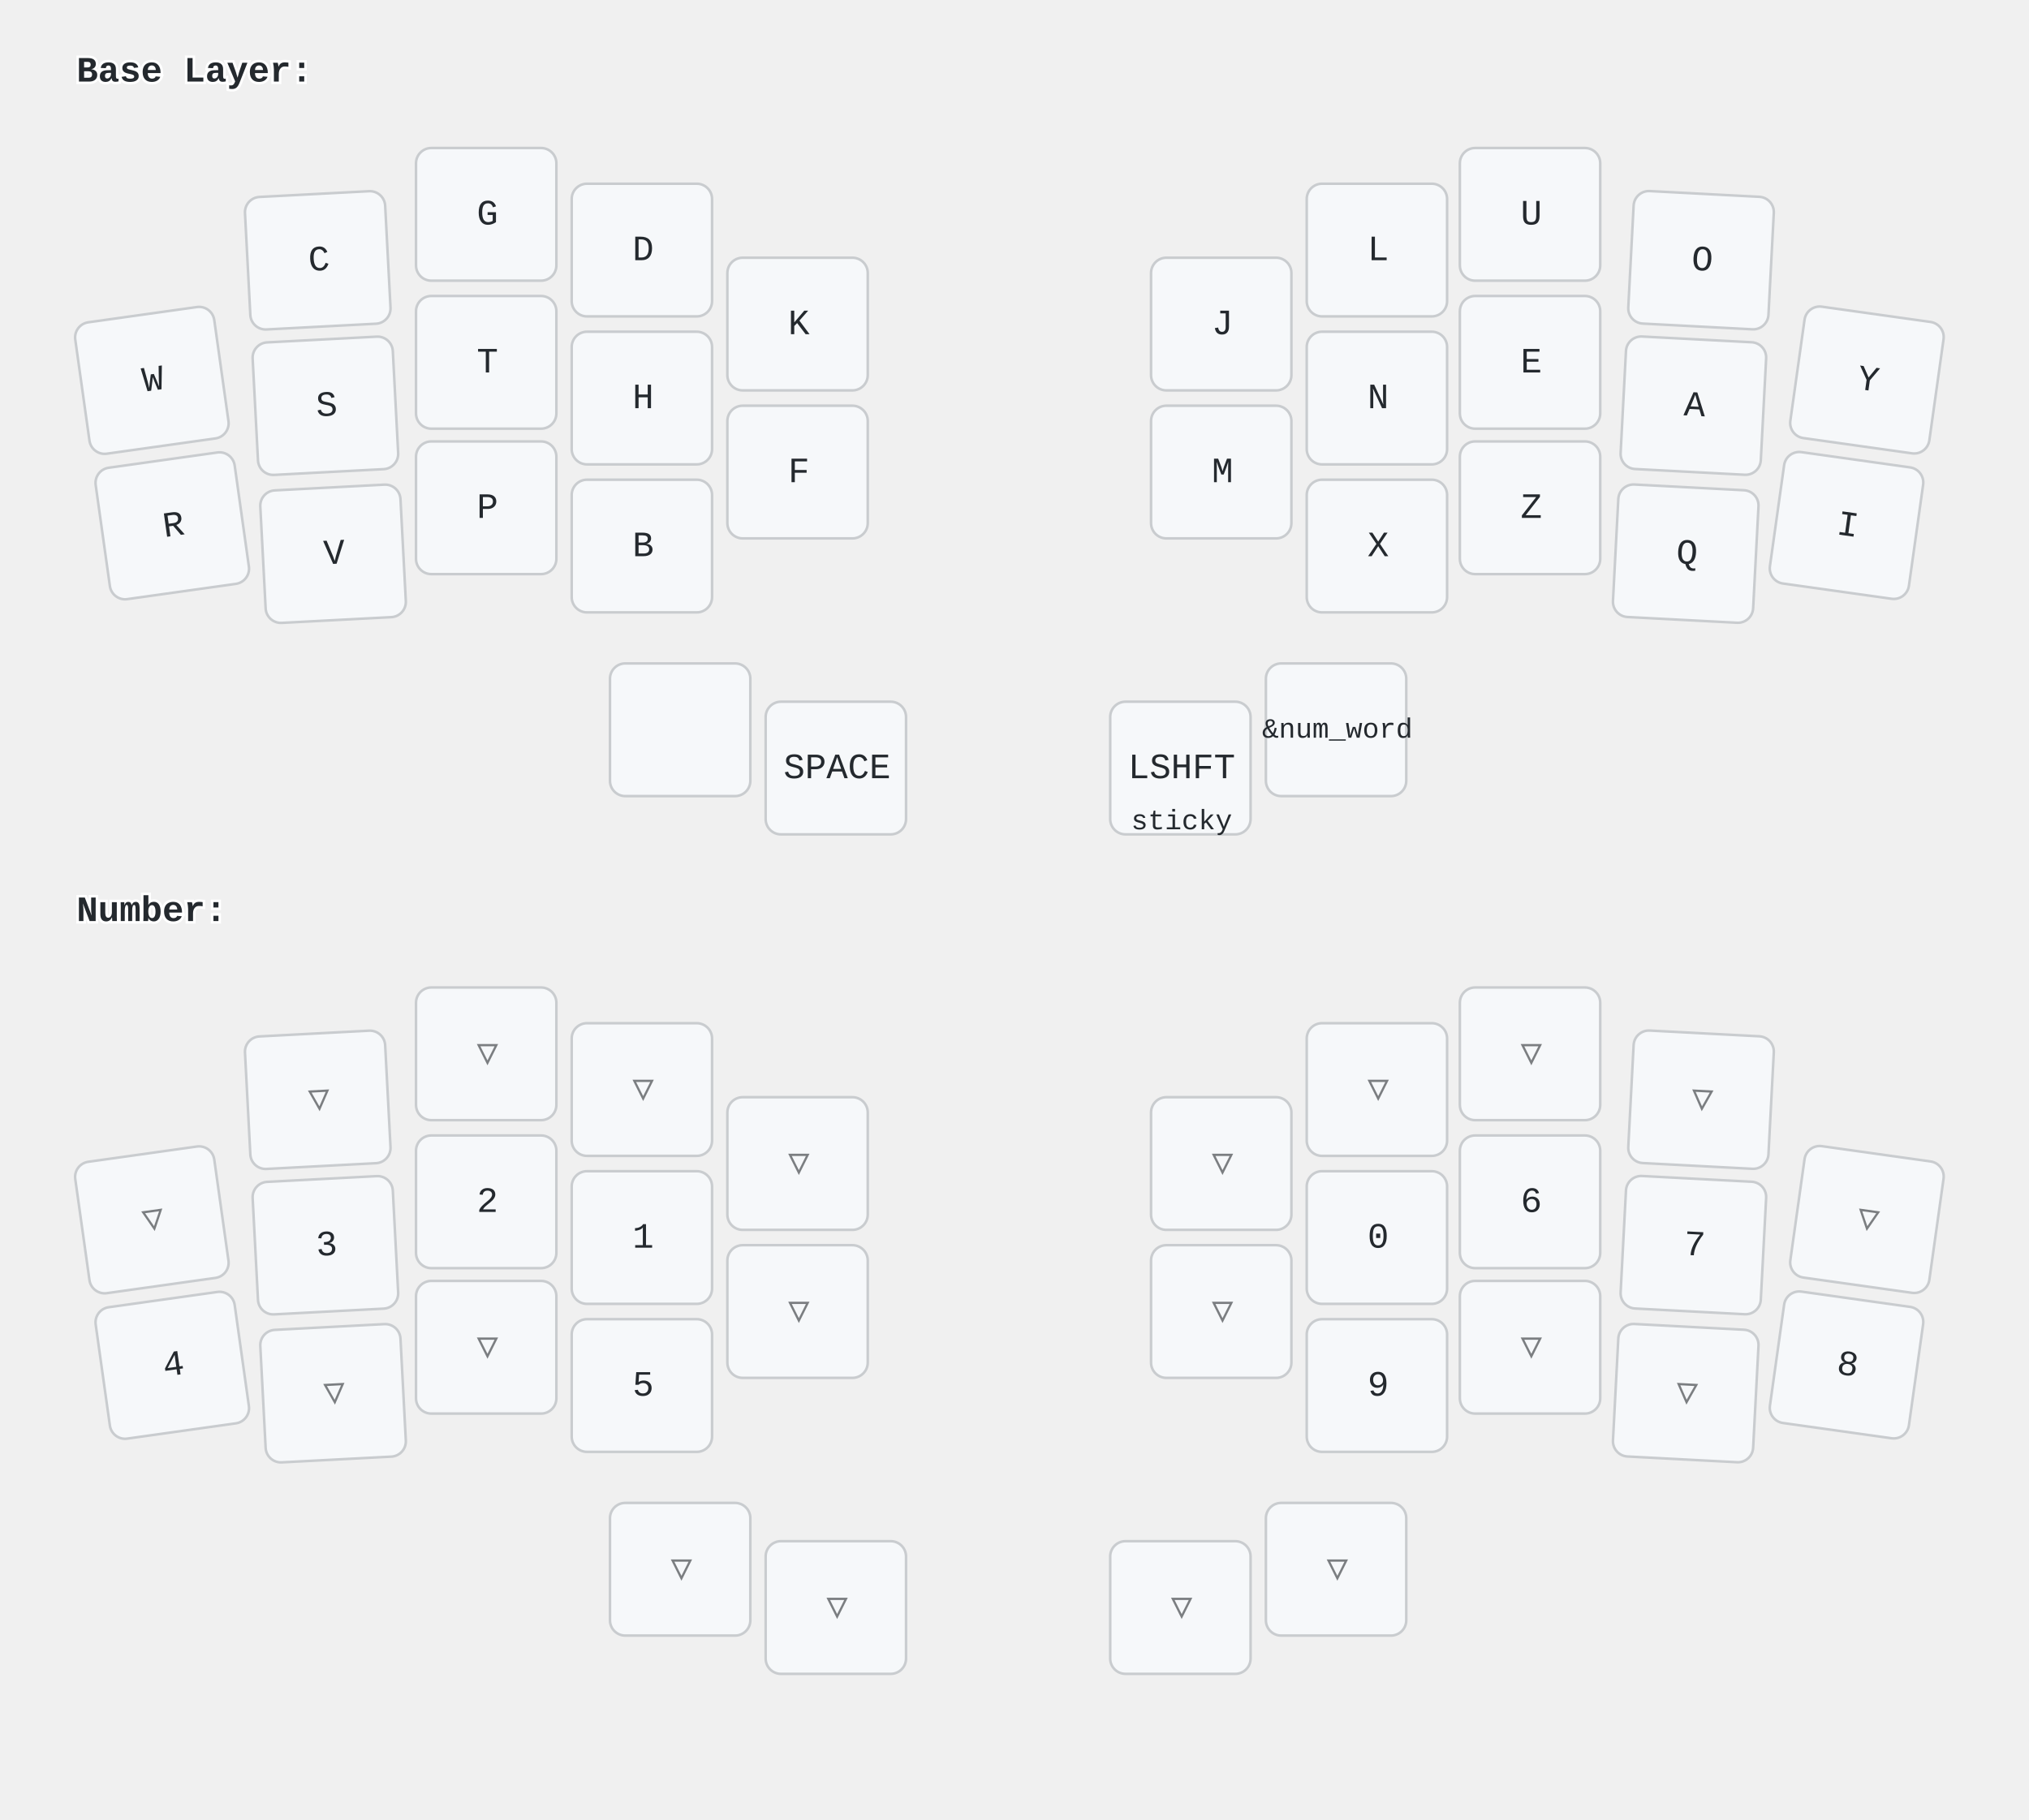
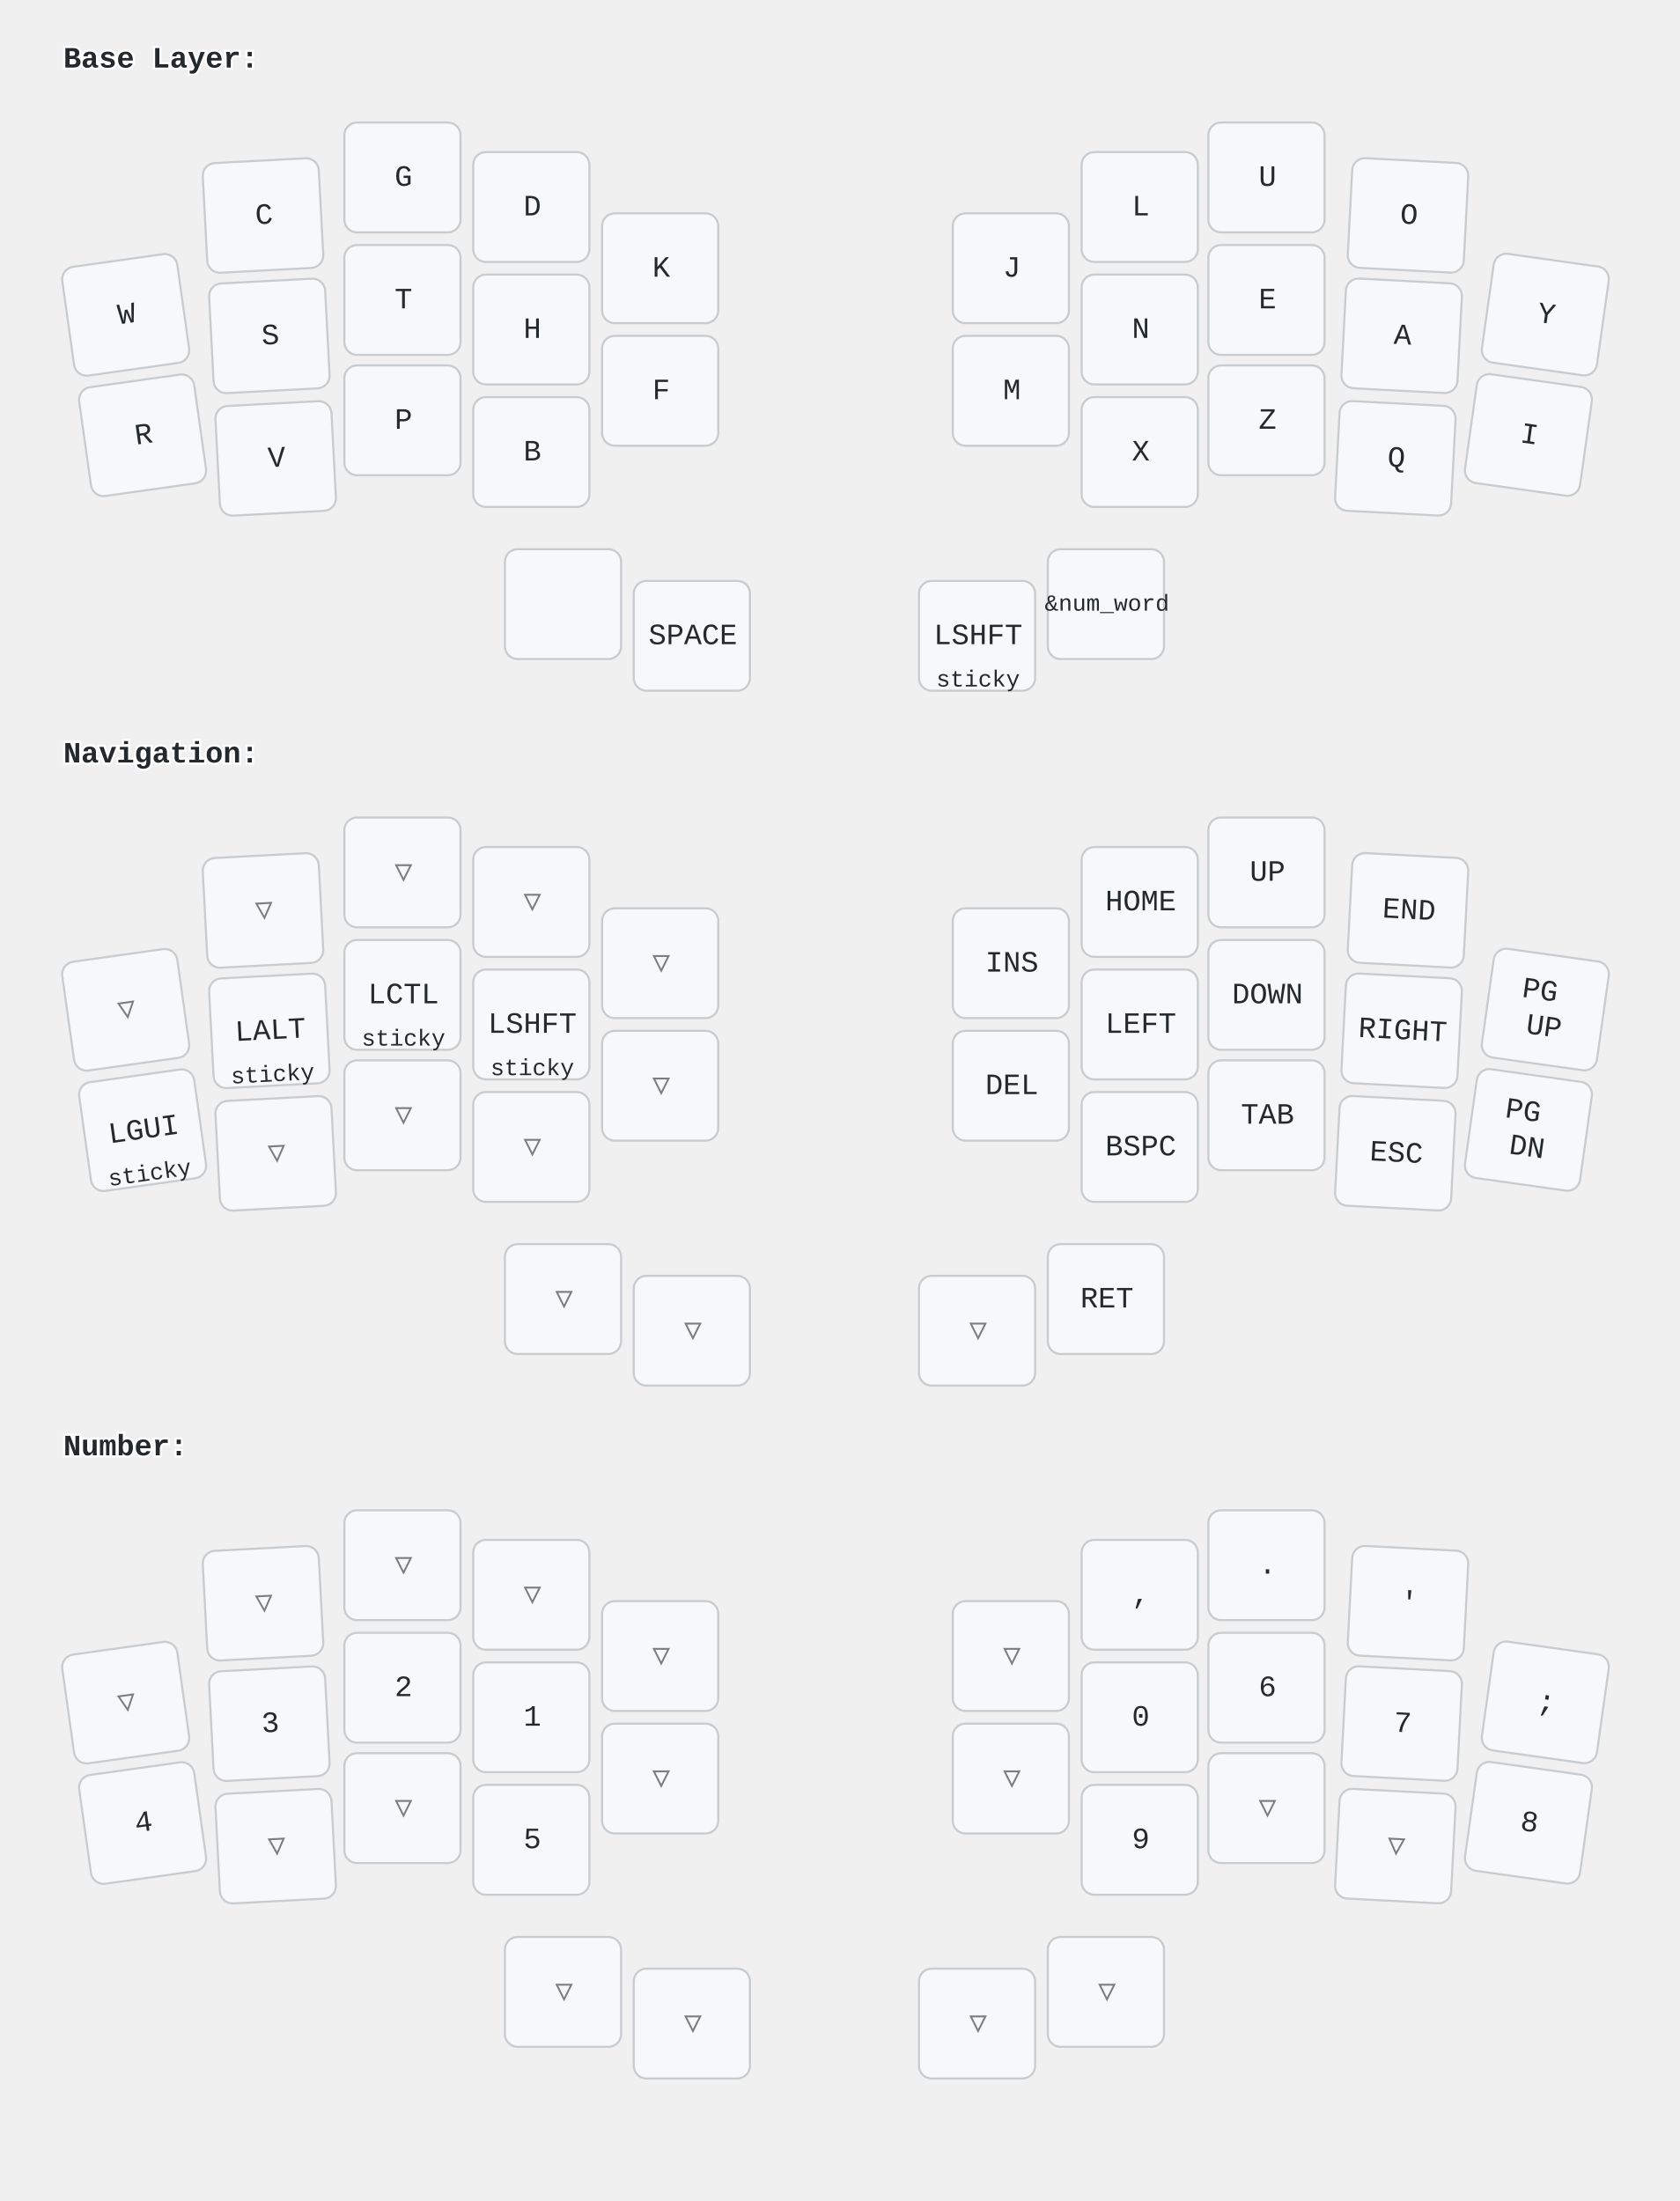
- <svg xmlns="http://www.w3.org/2000/svg" width="795" height="713" viewBox="0 0 795 713" class="keymap">
+ <svg xmlns="http://www.w3.org/2000/svg" width="795" height="1042" viewBox="0 0 795 1042" class="keymap">
  <style>/* inherit to force styles through use tags */
svg path {
    fill: inherit;
}

/* font and background color specifications */
svg.keymap {
    font-family: SFMono-Regular,Consolas,Liberation Mono,Menlo,monospace;
    font-size: 14px;
    font-kerning: normal;
    text-rendering: optimizeLegibility;
    fill: #24292e;
}

/* default key styling */
rect.key {
    fill: #f6f8fa;
    stroke: #c9cccf;
    stroke-width: 1;
}

/* default key side styling, only used is draw_key_sides is set */
rect.side {
    filter: brightness(90%);
}

/* color accent for combo boxes */
rect.combo, rect.combo-separate {
    fill: #cdf;
}

/* color accent for held keys */
rect.held, rect.combo.held {
    fill: #fdd;
}

/* color accent for ghost (optional) keys */
rect.ghost, rect.combo.ghost {
    stroke-dasharray: 4, 4;
    stroke-width: 2;
}

text {
    text-anchor: middle;
    dominant-baseline: middle;
}

/* styling for layer labels */
text.label {
    font-weight: bold;
    text-anchor: start;
    stroke: white;
    stroke-width: 2;
    paint-order: stroke;
}

/* styling for combo tap, and key hold/shifted label text */
text.combo, text.hold, text.shifted {
    font-size: 11px;
}

text.hold {
    text-anchor: middle;
    dominant-baseline: auto;
}

text.shifted {
    text-anchor: middle;
    dominant-baseline: hanging;
}

/* styling for hold/shifted label text in combo box */
text.combo.hold, text.combo.shifted {
    font-size: 8px;
}

/* lighter symbol for transparent keys */
text.trans {
    fill: #7b7e81;
}

/* styling for combo dendrons */
path.combo {
    stroke-width: 1;
    stroke: gray;
    fill: none;
}

/* Start Tabler Icons Cleanup */
/* cannot use height/width with glyphs */
.icon-tabler &gt; path {
    fill: inherit;
    stroke: inherit;
    stroke-width: 2;
}
/* hide tabler's default box */
.icon-tabler &gt; path[stroke="none"][fill="none"] {
    visibility: hidden;
}
/* End Tabler Icons Cleanup */
</style>
  <g transform="translate(30, 0)" class="layer-Base Layer">
    <text x="0" y="28" class="label">Base Layer:</text>
    <g transform="translate(0, 56)">
      <g transform="translate(30, 93) rotate(-8.0)" class="key keypos-0">
        <rect rx="6" ry="6" x="-28" y="-26" width="55" height="52" class="key" />
        <text x="0" y="0" class="key tap">W</text>
      </g>
      <g transform="translate(95, 46) rotate(-3.0)" class="key keypos-1">
        <rect rx="6" ry="6" x="-28" y="-26" width="55" height="52" class="key" />
        <text x="0" y="0" class="key tap">C</text>
      </g>
      <g transform="translate(161, 28)" class="key keypos-2">
        <rect rx="6" ry="6" x="-28" y="-26" width="55" height="52" class="key" />
        <text x="0" y="0" class="key tap">G</text>
      </g>
      <g transform="translate(222, 42)" class="key keypos-3">
        <rect rx="6" ry="6" x="-28" y="-26" width="55" height="52" class="key" />
        <text x="0" y="0" class="key tap">D</text>
      </g>
      <g transform="translate(283, 71)" class="key keypos-4">
        <rect rx="6" ry="6" x="-28" y="-26" width="55" height="52" class="key" />
        <text x="0" y="0" class="key tap">K</text>
      </g>
      <g transform="translate(449, 71)" class="key keypos-5">
        <rect rx="6" ry="6" x="-28" y="-26" width="55" height="52" class="key" />
        <text x="0" y="0" class="key tap">J</text>
      </g>
      <g transform="translate(510, 42)" class="key keypos-6">
        <rect rx="6" ry="6" x="-28" y="-26" width="55" height="52" class="key" />
        <text x="0" y="0" class="key tap">L</text>
      </g>
      <g transform="translate(570, 28)" class="key keypos-7">
        <rect rx="6" ry="6" x="-28" y="-26" width="55" height="52" class="key" />
        <text x="0" y="0" class="key tap">U</text>
      </g>
      <g transform="translate(637, 46) rotate(3.0)" class="key keypos-8">
        <rect rx="6" ry="6" x="-28" y="-26" width="55" height="52" class="key" />
        <text x="0" y="0" class="key tap">O</text>
      </g>
      <g transform="translate(702, 93) rotate(8.0)" class="key keypos-9">
        <rect rx="6" ry="6" x="-28" y="-26" width="55" height="52" class="key" />
        <text x="0" y="0" class="key tap">Y</text>
      </g>
      <g transform="translate(38, 150) rotate(-8.0)" class="key keypos-10">
        <rect rx="6" ry="6" x="-28" y="-26" width="55" height="52" class="key" />
        <text x="0" y="0" class="key tap">R</text>
      </g>
      <g transform="translate(98, 103) rotate(-3.0)" class="key keypos-11">
        <rect rx="6" ry="6" x="-28" y="-26" width="55" height="52" class="key" />
        <text x="0" y="0" class="key tap">S</text>
      </g>
      <g transform="translate(161, 86)" class="key keypos-12">
        <rect rx="6" ry="6" x="-28" y="-26" width="55" height="52" class="key" />
        <text x="0" y="0" class="key tap">T</text>
      </g>
      <g transform="translate(222, 100)" class="key keypos-13">
        <rect rx="6" ry="6" x="-28" y="-26" width="55" height="52" class="key" />
        <text x="0" y="0" class="key tap">H</text>
      </g>
      <g transform="translate(283, 129)" class="key keypos-14">
        <rect rx="6" ry="6" x="-28" y="-26" width="55" height="52" class="key" />
        <text x="0" y="0" class="key tap">F</text>
      </g>
      <g transform="translate(449, 129)" class="key keypos-15">
        <rect rx="6" ry="6" x="-28" y="-26" width="55" height="52" class="key" />
        <text x="0" y="0" class="key tap">M</text>
      </g>
      <g transform="translate(510, 100)" class="key keypos-16">
        <rect rx="6" ry="6" x="-28" y="-26" width="55" height="52" class="key" />
        <text x="0" y="0" class="key tap">N</text>
      </g>
      <g transform="translate(570, 86)" class="key keypos-17">
        <rect rx="6" ry="6" x="-28" y="-26" width="55" height="52" class="key" />
        <text x="0" y="0" class="key tap">E</text>
      </g>
      <g transform="translate(634, 103) rotate(3.0)" class="key keypos-18">
        <rect rx="6" ry="6" x="-28" y="-26" width="55" height="52" class="key" />
        <text x="0" y="0" class="key tap">A</text>
      </g>
      <g transform="translate(694, 150) rotate(8.0)" class="key keypos-19">
        <rect rx="6" ry="6" x="-28" y="-26" width="55" height="52" class="key" />
        <text x="0" y="0" class="key tap">I</text>
      </g>
      <g transform="translate(101, 161) rotate(-3.0)" class="key keypos-20">
        <rect rx="6" ry="6" x="-28" y="-26" width="55" height="52" class="key" />
        <text x="0" y="0" class="key tap">V</text>
      </g>
      <g transform="translate(161, 143)" class="key keypos-21">
        <rect rx="6" ry="6" x="-28" y="-26" width="55" height="52" class="key" />
        <text x="0" y="0" class="key tap">P</text>
      </g>
      <g transform="translate(222, 158)" class="key keypos-22">
        <rect rx="6" ry="6" x="-28" y="-26" width="55" height="52" class="key" />
        <text x="0" y="0" class="key tap">B</text>
      </g>
      <g transform="translate(510, 158)" class="key keypos-23">
        <rect rx="6" ry="6" x="-28" y="-26" width="55" height="52" class="key" />
        <text x="0" y="0" class="key tap">X</text>
      </g>
      <g transform="translate(570, 143)" class="key keypos-24">
        <rect rx="6" ry="6" x="-28" y="-26" width="55" height="52" class="key" />
        <text x="0" y="0" class="key tap">Z</text>
      </g>
      <g transform="translate(631, 161) rotate(3.0)" class="key keypos-25">
        <rect rx="6" ry="6" x="-28" y="-26" width="55" height="52" class="key" />
        <text x="0" y="0" class="key tap">Q</text>
      </g>
      <g transform="translate(237, 230)" class="key keypos-26">
        <rect rx="6" ry="6" x="-28" y="-26" width="55" height="52" class="key" />
      </g>
      <g transform="translate(298, 245)" class="key keypos-27">
        <rect rx="6" ry="6" x="-28" y="-26" width="55" height="52" class="key" />
        <text x="0" y="0" class="key tap">SPACE</text>
      </g>
      <g transform="translate(433, 245)" class="key keypos-28">
        <rect rx="6" ry="6" x="-28" y="-26" width="55" height="52" class="key" />
        <text x="0" y="0" class="key tap">LSHFT</text>
        <text x="0" y="24" class="key hold">sticky</text>
      </g>
      <g transform="translate(494, 230)" class="key keypos-29">
        <rect rx="6" ry="6" x="-28" y="-26" width="55" height="52" class="key" />
        <text x="0" y="0" class="key tap">
          <tspan style="font-size: 78%">&amp;num_word</tspan>
        </text>
      </g>
    </g>
  </g>
-   <g transform="translate(30, 329)" class="layer-Number">
+   <g transform="translate(30, 329)" class="layer-Navigation">
+     <text x="0" y="28" class="label">Navigation:</text>
+     <g transform="translate(0, 56)">
+       <g transform="translate(30, 93) rotate(-8.0)" class="key trans keypos-0">
+         <rect rx="6" ry="6" x="-28" y="-26" width="55" height="52" class="key trans" />
+         <text x="0" y="0" class="key trans tap">▽</text>
+       </g>
+       <g transform="translate(95, 46) rotate(-3.0)" class="key trans keypos-1">
+         <rect rx="6" ry="6" x="-28" y="-26" width="55" height="52" class="key trans" />
+         <text x="0" y="0" class="key trans tap">▽</text>
+       </g>
+       <g transform="translate(161, 28)" class="key trans keypos-2">
+         <rect rx="6" ry="6" x="-28" y="-26" width="55" height="52" class="key trans" />
+         <text x="0" y="0" class="key trans tap">▽</text>
+       </g>
+       <g transform="translate(222, 42)" class="key trans keypos-3">
+         <rect rx="6" ry="6" x="-28" y="-26" width="55" height="52" class="key trans" />
+         <text x="0" y="0" class="key trans tap">▽</text>
+       </g>
+       <g transform="translate(283, 71)" class="key trans keypos-4">
+         <rect rx="6" ry="6" x="-28" y="-26" width="55" height="52" class="key trans" />
+         <text x="0" y="0" class="key trans tap">▽</text>
+       </g>
+       <g transform="translate(449, 71)" class="key keypos-5">
+         <rect rx="6" ry="6" x="-28" y="-26" width="55" height="52" class="key" />
+         <text x="0" y="0" class="key tap">INS</text>
+       </g>
+       <g transform="translate(510, 42)" class="key keypos-6">
+         <rect rx="6" ry="6" x="-28" y="-26" width="55" height="52" class="key" />
+         <text x="0" y="0" class="key tap">HOME</text>
+       </g>
+       <g transform="translate(570, 28)" class="key keypos-7">
+         <rect rx="6" ry="6" x="-28" y="-26" width="55" height="52" class="key" />
+         <text x="0" y="0" class="key tap">UP</text>
+       </g>
+       <g transform="translate(637, 46) rotate(3.0)" class="key keypos-8">
+         <rect rx="6" ry="6" x="-28" y="-26" width="55" height="52" class="key" />
+         <text x="0" y="0" class="key tap">END</text>
+       </g>
+       <g transform="translate(702, 93) rotate(8.0)" class="key keypos-9">
+         <rect rx="6" ry="6" x="-28" y="-26" width="55" height="52" class="key" />
+         <text x="0" y="0" class="key tap">
+           <tspan x="0" dy="-0.6em">PG</tspan>
+           <tspan x="0" dy="1.2em">UP</tspan>
+         </text>
+       </g>
+       <g transform="translate(38, 150) rotate(-8.0)" class="key keypos-10">
+         <rect rx="6" ry="6" x="-28" y="-26" width="55" height="52" class="key" />
+         <text x="0" y="0" class="key tap">LGUI</text>
+         <text x="0" y="24" class="key hold">sticky</text>
+       </g>
+       <g transform="translate(98, 103) rotate(-3.0)" class="key keypos-11">
+         <rect rx="6" ry="6" x="-28" y="-26" width="55" height="52" class="key" />
+         <text x="0" y="0" class="key tap">LALT</text>
+         <text x="0" y="24" class="key hold">sticky</text>
+       </g>
+       <g transform="translate(161, 86)" class="key keypos-12">
+         <rect rx="6" ry="6" x="-28" y="-26" width="55" height="52" class="key" />
+         <text x="0" y="0" class="key tap">LCTL</text>
+         <text x="0" y="24" class="key hold">sticky</text>
+       </g>
+       <g transform="translate(222, 100)" class="key keypos-13">
+         <rect rx="6" ry="6" x="-28" y="-26" width="55" height="52" class="key" />
+         <text x="0" y="0" class="key tap">LSHFT</text>
+         <text x="0" y="24" class="key hold">sticky</text>
+       </g>
+       <g transform="translate(283, 129)" class="key trans keypos-14">
+         <rect rx="6" ry="6" x="-28" y="-26" width="55" height="52" class="key trans" />
+         <text x="0" y="0" class="key trans tap">▽</text>
+       </g>
+       <g transform="translate(449, 129)" class="key keypos-15">
+         <rect rx="6" ry="6" x="-28" y="-26" width="55" height="52" class="key" />
+         <text x="0" y="0" class="key tap">DEL</text>
+       </g>
+       <g transform="translate(510, 100)" class="key keypos-16">
+         <rect rx="6" ry="6" x="-28" y="-26" width="55" height="52" class="key" />
+         <text x="0" y="0" class="key tap">LEFT</text>
+       </g>
+       <g transform="translate(570, 86)" class="key keypos-17">
+         <rect rx="6" ry="6" x="-28" y="-26" width="55" height="52" class="key" />
+         <text x="0" y="0" class="key tap">DOWN</text>
+       </g>
+       <g transform="translate(634, 103) rotate(3.0)" class="key keypos-18">
+         <rect rx="6" ry="6" x="-28" y="-26" width="55" height="52" class="key" />
+         <text x="0" y="0" class="key tap">RIGHT</text>
+       </g>
+       <g transform="translate(694, 150) rotate(8.0)" class="key keypos-19">
+         <rect rx="6" ry="6" x="-28" y="-26" width="55" height="52" class="key" />
+         <text x="0" y="0" class="key tap">
+           <tspan x="0" dy="-0.6em">PG</tspan>
+           <tspan x="0" dy="1.2em">DN</tspan>
+         </text>
+       </g>
+       <g transform="translate(101, 161) rotate(-3.0)" class="key trans keypos-20">
+         <rect rx="6" ry="6" x="-28" y="-26" width="55" height="52" class="key trans" />
+         <text x="0" y="0" class="key trans tap">▽</text>
+       </g>
+       <g transform="translate(161, 143)" class="key trans keypos-21">
+         <rect rx="6" ry="6" x="-28" y="-26" width="55" height="52" class="key trans" />
+         <text x="0" y="0" class="key trans tap">▽</text>
+       </g>
+       <g transform="translate(222, 158)" class="key trans keypos-22">
+         <rect rx="6" ry="6" x="-28" y="-26" width="55" height="52" class="key trans" />
+         <text x="0" y="0" class="key trans tap">▽</text>
+       </g>
+       <g transform="translate(510, 158)" class="key keypos-23">
+         <rect rx="6" ry="6" x="-28" y="-26" width="55" height="52" class="key" />
+         <text x="0" y="0" class="key tap">BSPC</text>
+       </g>
+       <g transform="translate(570, 143)" class="key keypos-24">
+         <rect rx="6" ry="6" x="-28" y="-26" width="55" height="52" class="key" />
+         <text x="0" y="0" class="key tap">TAB</text>
+       </g>
+       <g transform="translate(631, 161) rotate(3.0)" class="key keypos-25">
+         <rect rx="6" ry="6" x="-28" y="-26" width="55" height="52" class="key" />
+         <text x="0" y="0" class="key tap">ESC</text>
+       </g>
+       <g transform="translate(237, 230)" class="key trans keypos-26">
+         <rect rx="6" ry="6" x="-28" y="-26" width="55" height="52" class="key trans" />
+         <text x="0" y="0" class="key trans tap">▽</text>
+       </g>
+       <g transform="translate(298, 245)" class="key trans keypos-27">
+         <rect rx="6" ry="6" x="-28" y="-26" width="55" height="52" class="key trans" />
+         <text x="0" y="0" class="key trans tap">▽</text>
+       </g>
+       <g transform="translate(433, 245)" class="key trans keypos-28">
+         <rect rx="6" ry="6" x="-28" y="-26" width="55" height="52" class="key trans" />
+         <text x="0" y="0" class="key trans tap">▽</text>
+       </g>
+       <g transform="translate(494, 230)" class="key keypos-29">
+         <rect rx="6" ry="6" x="-28" y="-26" width="55" height="52" class="key" />
+         <text x="0" y="0" class="key tap">RET</text>
+       </g>
+     </g>
+   </g>
+   <g transform="translate(30, 657)" class="layer-Number">
    <text x="0" y="28" class="label">Number:</text>
    <g transform="translate(0, 56)">
      <g transform="translate(30, 93) rotate(-8.0)" class="key trans keypos-0">
        <rect rx="6" ry="6" x="-28" y="-26" width="55" height="52" class="key trans" />
        <text x="0" y="0" class="key trans tap">▽</text>
      </g>
      <g transform="translate(95, 46) rotate(-3.0)" class="key trans keypos-1">
        <rect rx="6" ry="6" x="-28" y="-26" width="55" height="52" class="key trans" />
        <text x="0" y="0" class="key trans tap">▽</text>
      </g>
      <g transform="translate(161, 28)" class="key trans keypos-2">
        <rect rx="6" ry="6" x="-28" y="-26" width="55" height="52" class="key trans" />
        <text x="0" y="0" class="key trans tap">▽</text>
      </g>
      <g transform="translate(222, 42)" class="key trans keypos-3">
        <rect rx="6" ry="6" x="-28" y="-26" width="55" height="52" class="key trans" />
        <text x="0" y="0" class="key trans tap">▽</text>
      </g>
      <g transform="translate(283, 71)" class="key trans keypos-4">
        <rect rx="6" ry="6" x="-28" y="-26" width="55" height="52" class="key trans" />
        <text x="0" y="0" class="key trans tap">▽</text>
      </g>
      <g transform="translate(449, 71)" class="key trans keypos-5">
        <rect rx="6" ry="6" x="-28" y="-26" width="55" height="52" class="key trans" />
        <text x="0" y="0" class="key trans tap">▽</text>
      </g>
-       <g transform="translate(510, 42)" class="key trans keypos-6">
-         <rect rx="6" ry="6" x="-28" y="-26" width="55" height="52" class="key trans" />
-         <text x="0" y="0" class="key trans tap">▽</text>
-       </g>
-       <g transform="translate(570, 28)" class="key trans keypos-7">
-         <rect rx="6" ry="6" x="-28" y="-26" width="55" height="52" class="key trans" />
-         <text x="0" y="0" class="key trans tap">▽</text>
-       </g>
-       <g transform="translate(637, 46) rotate(3.0)" class="key trans keypos-8">
-         <rect rx="6" ry="6" x="-28" y="-26" width="55" height="52" class="key trans" />
-         <text x="0" y="0" class="key trans tap">▽</text>
-       </g>
-       <g transform="translate(702, 93) rotate(8.0)" class="key trans keypos-9">
-         <rect rx="6" ry="6" x="-28" y="-26" width="55" height="52" class="key trans" />
-         <text x="0" y="0" class="key trans tap">▽</text>
+       <g transform="translate(510, 42)" class="key keypos-6">
+         <rect rx="6" ry="6" x="-28" y="-26" width="55" height="52" class="key" />
+         <text x="0" y="0" class="key tap">,</text>
+       </g>
+       <g transform="translate(570, 28)" class="key keypos-7">
+         <rect rx="6" ry="6" x="-28" y="-26" width="55" height="52" class="key" />
+         <text x="0" y="0" class="key tap">.</text>
+       </g>
+       <g transform="translate(637, 46) rotate(3.0)" class="key keypos-8">
+         <rect rx="6" ry="6" x="-28" y="-26" width="55" height="52" class="key" />
+         <text x="0" y="0" class="key tap">'</text>
+       </g>
+       <g transform="translate(702, 93) rotate(8.0)" class="key keypos-9">
+         <rect rx="6" ry="6" x="-28" y="-26" width="55" height="52" class="key" />
+         <text x="0" y="0" class="key tap">;</text>
      </g>
      <g transform="translate(38, 150) rotate(-8.0)" class="key keypos-10">
        <rect rx="6" ry="6" x="-28" y="-26" width="55" height="52" class="key" />
        <text x="0" y="0" class="key tap">4</text>
      </g>
      <g transform="translate(98, 103) rotate(-3.0)" class="key keypos-11">
        <rect rx="6" ry="6" x="-28" y="-26" width="55" height="52" class="key" />
        <text x="0" y="0" class="key tap">3</text>
      </g>
      <g transform="translate(161, 86)" class="key keypos-12">
        <rect rx="6" ry="6" x="-28" y="-26" width="55" height="52" class="key" />
        <text x="0" y="0" class="key tap">2</text>
      </g>
      <g transform="translate(222, 100)" class="key keypos-13">
        <rect rx="6" ry="6" x="-28" y="-26" width="55" height="52" class="key" />
        <text x="0" y="0" class="key tap">1</text>
      </g>
      <g transform="translate(283, 129)" class="key trans keypos-14">
        <rect rx="6" ry="6" x="-28" y="-26" width="55" height="52" class="key trans" />
        <text x="0" y="0" class="key trans tap">▽</text>
      </g>
      <g transform="translate(449, 129)" class="key trans keypos-15">
        <rect rx="6" ry="6" x="-28" y="-26" width="55" height="52" class="key trans" />
        <text x="0" y="0" class="key trans tap">▽</text>
      </g>
      <g transform="translate(510, 100)" class="key keypos-16">
        <rect rx="6" ry="6" x="-28" y="-26" width="55" height="52" class="key" />
        <text x="0" y="0" class="key tap">0</text>
      </g>
      <g transform="translate(570, 86)" class="key keypos-17">
        <rect rx="6" ry="6" x="-28" y="-26" width="55" height="52" class="key" />
        <text x="0" y="0" class="key tap">6</text>
      </g>
      <g transform="translate(634, 103) rotate(3.0)" class="key keypos-18">
        <rect rx="6" ry="6" x="-28" y="-26" width="55" height="52" class="key" />
        <text x="0" y="0" class="key tap">7</text>
      </g>
      <g transform="translate(694, 150) rotate(8.0)" class="key keypos-19">
        <rect rx="6" ry="6" x="-28" y="-26" width="55" height="52" class="key" />
        <text x="0" y="0" class="key tap">8</text>
      </g>
      <g transform="translate(101, 161) rotate(-3.0)" class="key trans keypos-20">
        <rect rx="6" ry="6" x="-28" y="-26" width="55" height="52" class="key trans" />
        <text x="0" y="0" class="key trans tap">▽</text>
      </g>
      <g transform="translate(161, 143)" class="key trans keypos-21">
        <rect rx="6" ry="6" x="-28" y="-26" width="55" height="52" class="key trans" />
        <text x="0" y="0" class="key trans tap">▽</text>
      </g>
      <g transform="translate(222, 158)" class="key keypos-22">
        <rect rx="6" ry="6" x="-28" y="-26" width="55" height="52" class="key" />
        <text x="0" y="0" class="key tap">5</text>
      </g>
      <g transform="translate(510, 158)" class="key keypos-23">
        <rect rx="6" ry="6" x="-28" y="-26" width="55" height="52" class="key" />
        <text x="0" y="0" class="key tap">9</text>
      </g>
      <g transform="translate(570, 143)" class="key trans keypos-24">
        <rect rx="6" ry="6" x="-28" y="-26" width="55" height="52" class="key trans" />
        <text x="0" y="0" class="key trans tap">▽</text>
      </g>
      <g transform="translate(631, 161) rotate(3.0)" class="key trans keypos-25">
        <rect rx="6" ry="6" x="-28" y="-26" width="55" height="52" class="key trans" />
        <text x="0" y="0" class="key trans tap">▽</text>
      </g>
      <g transform="translate(237, 230)" class="key trans keypos-26">
        <rect rx="6" ry="6" x="-28" y="-26" width="55" height="52" class="key trans" />
        <text x="0" y="0" class="key trans tap">▽</text>
      </g>
      <g transform="translate(298, 245)" class="key trans keypos-27">
        <rect rx="6" ry="6" x="-28" y="-26" width="55" height="52" class="key trans" />
        <text x="0" y="0" class="key trans tap">▽</text>
      </g>
      <g transform="translate(433, 245)" class="key trans keypos-28">
        <rect rx="6" ry="6" x="-28" y="-26" width="55" height="52" class="key trans" />
        <text x="0" y="0" class="key trans tap">▽</text>
      </g>
      <g transform="translate(494, 230)" class="key trans keypos-29">
        <rect rx="6" ry="6" x="-28" y="-26" width="55" height="52" class="key trans" />
        <text x="0" y="0" class="key trans tap">▽</text>
      </g>
    </g>
  </g>
</svg>
